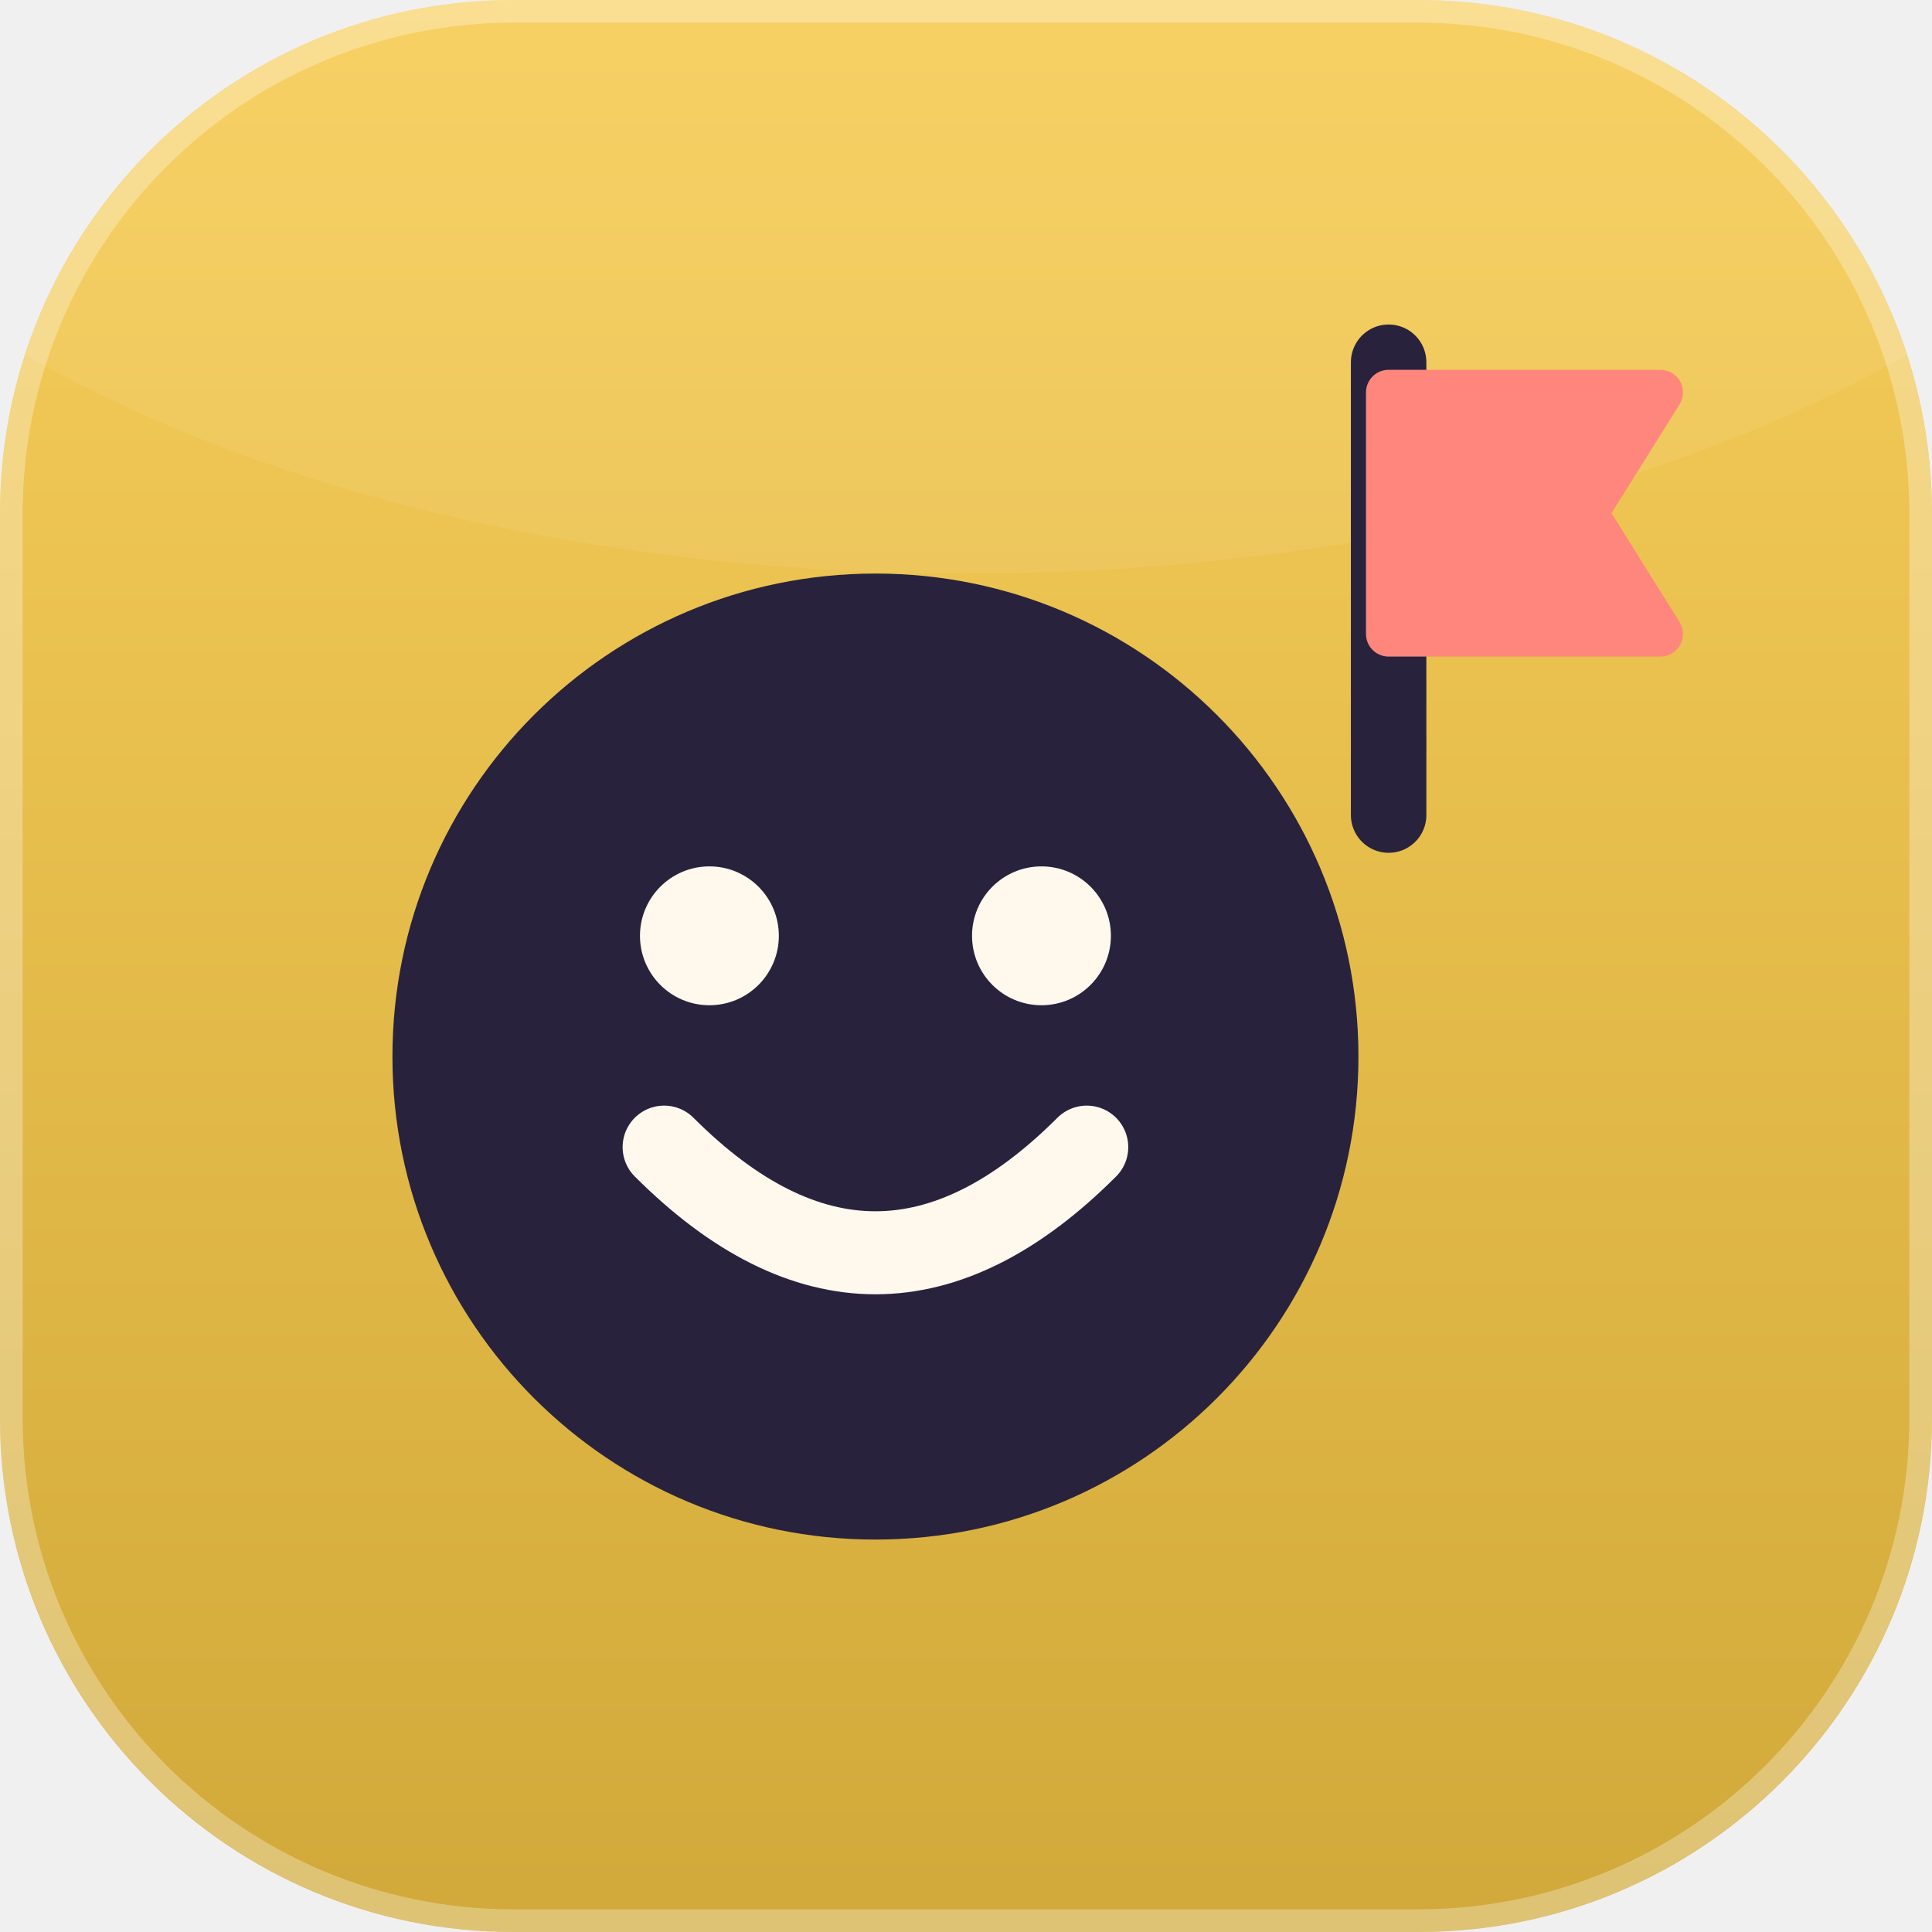
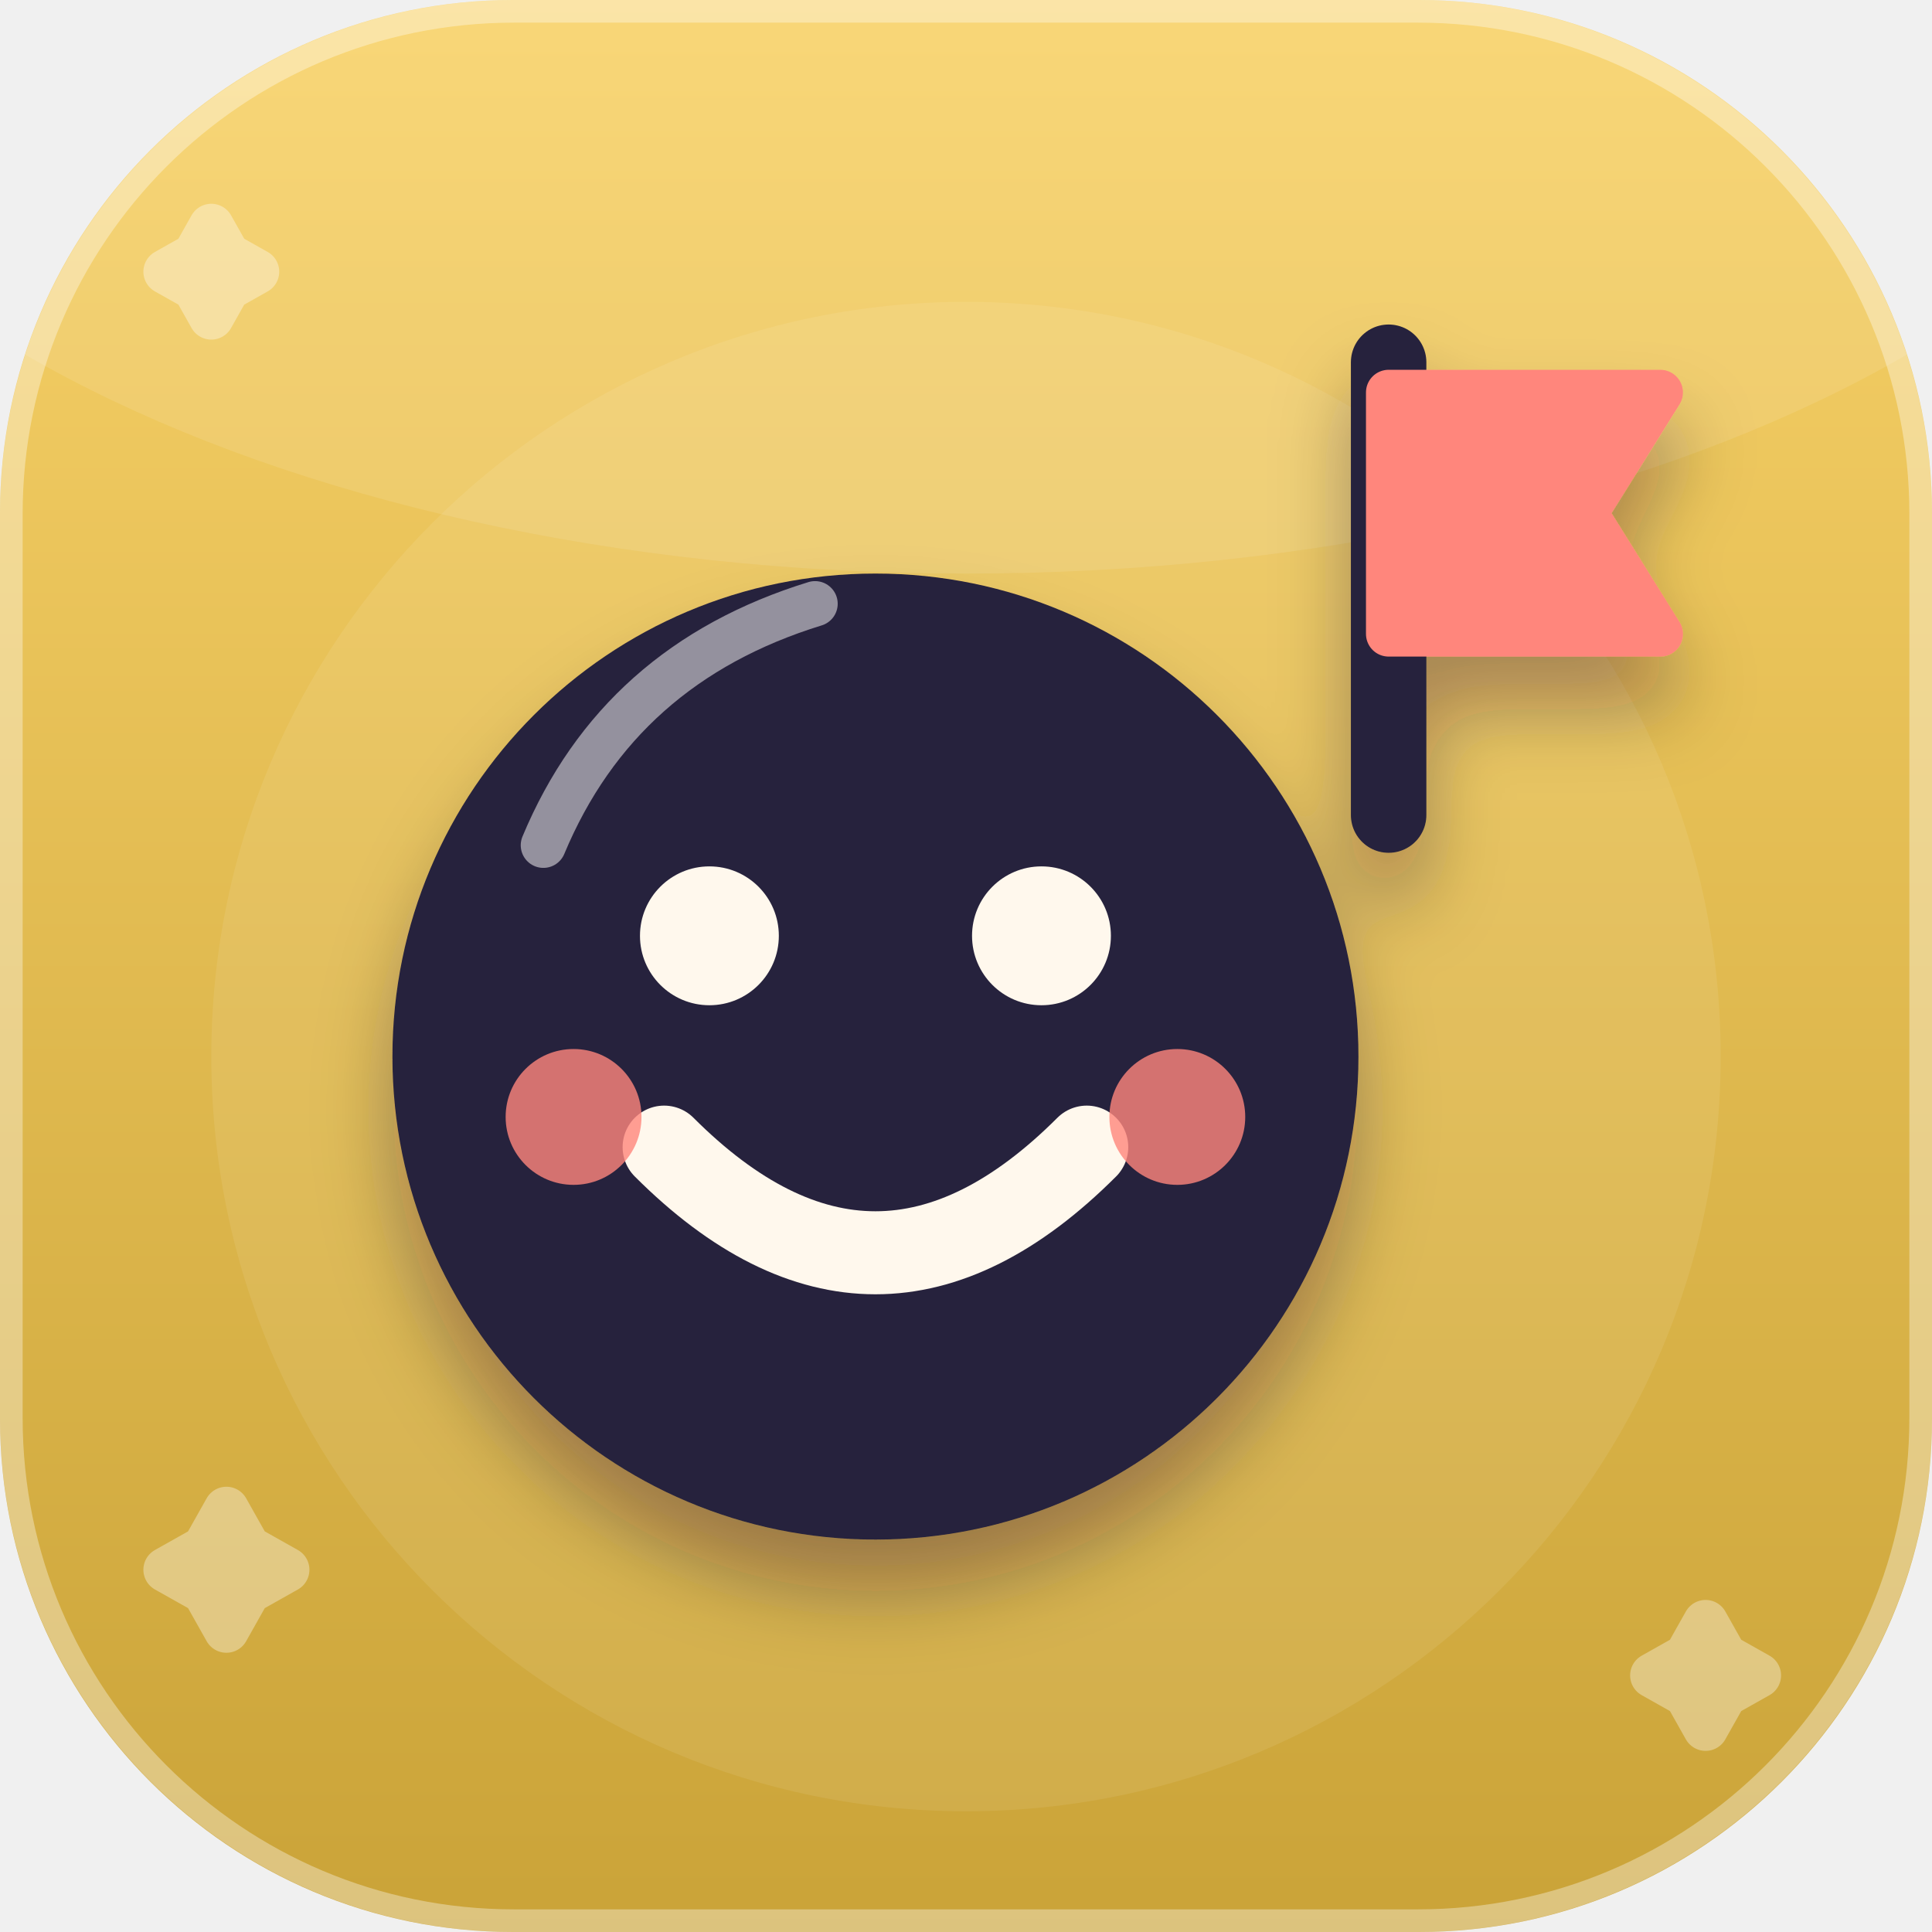
- <svg xmlns="http://www.w3.org/2000/svg" viewBox="0 0 128 128" fill="none">
+ <svg xmlns="http://www.w3.org/2000/svg" viewBox="0 0 128 128" fill="none" stroke-linecap="round" stroke-linejoin="round">
  <defs>
    <linearGradient id="b-emoji" x1="0" y1="0" x2="0" y2="1">
-       <stop offset="0" stop-color="#f7ce5a" />
-       <stop offset="1" stop-color="#d1a93a" />
+       <stop offset="0" stop-color="#f8d269" />
+       <stop offset="1" stop-color="#caa338" />
    </linearGradient>
    <clipPath id="c-emoji">
      <rect width="128" height="128" rx="34" />
    </clipPath>
+     <linearGradient id="p-emoji" x1="0" y1="0" x2="0" y2="1">
+       <stop offset="0" stop-color="#fffdf8" />
+       <stop offset="1" stop-color="#f4e4cd" />
+     </linearGradient>
+     <filter id="s-emoji" x="-20%" y="-20%" width="140%" height="140%">
+       <feDropShadow dx="0" dy="3.5" stdDeviation="2.5" flood-color="#140c28" flood-opacity=".32" />
+     </filter>
  </defs>
  <rect width="128" height="128" rx="34" fill="url(#b-emoji)" />
  <g clip-path="url(#c-emoji)">
-     <ellipse cx="64" cy="-6" rx="84" ry="44" fill="#fff" fill-opacity=".07" />
+     <ellipse cx="64" cy="-6" rx="84" ry="44" fill="#fff" fill-opacity=".1" />
+     <circle cx="64" cy="70" r="50" fill="#fff" fill-opacity=".08" />
+     <g opacity=".35">
+       <path d="M15 100L16.44 102.56L19 104L16.44 105.44L15 108L13.56 105.44L11 104L13.56 102.56Z" fill="#fff" stroke="#fff" stroke-width="3" />
+     </g>
+     <g opacity=".35">
+       <path d="M113 107.5L114.26 109.74L116.5 111L114.26 112.26L113 114.5L111.74 112.26L109.5 111L111.74 109.74Z" fill="#fff" stroke="#fff" stroke-width="3" />
+     </g>
+     <g opacity=".35">
+       <path d="M14 15L15.08 16.92L17 18L15.08 19.08L14 21L12.92 19.08L11 18L12.92 16.92Z" fill="#fff" stroke="#fff" stroke-width="3" />
+     </g>
+     <g filter="url(#s-emoji)">
+       <g class="bo">
+         <circle cx="58" cy="70" r="32" fill="#28223d" />
+         <g class="bl">
+           <circle cx="47" cy="62" r="4.6" fill="#fff8ed" />
+           <circle cx="69" cy="62" r="4.6" fill="#fff8ed" />
+         </g>
+         <path d="M44 76q14 14 28 0" stroke="#fff8ed" stroke-width="5.5" fill="none" />
+         <circle cx="38" cy="74" r="4.5" fill="#ff867c" fill-opacity=".8" />
+         <circle cx="78" cy="74" r="4.5" fill="#ff867c" fill-opacity=".8" />
+         <path d="M36 56q5-12 18-16" stroke="#fff" stroke-opacity=".5" stroke-width="3" fill="none" />
+       </g>
+       <path d="M92 24V54" stroke="#28223d" stroke-width="5" fill="none" />
+       <g class="wv">
+         <path d="M92 26h18l-5 8 5 8H92z" fill="#ff867c" stroke="#ff867c" stroke-width="3" />
+       </g>
+     </g>
  </g>
-   <circle cx="58" cy="70" r="32" fill="#28223d" />
-   <g class="bl">
-     <circle cx="47" cy="62" r="4.6" fill="#fff8ed" />
-     <circle cx="69" cy="62" r="4.6" fill="#fff8ed" />
-   </g>
-   <path d="M44 76q14 14 28 0" stroke="#fff8ed" stroke-width="5.5" stroke-linecap="round" stroke-linejoin="round" fill="none" />
-   <path d="M92 24V54" stroke="#28223d" stroke-width="5" stroke-linecap="round" stroke-linejoin="round" fill="none" />
-   <g class="wv">
-     <path d="M92 26h18l-5 8 5 8H92z" fill="#ff867c" stroke="#ff867c" stroke-width="3" stroke-linejoin="round" />
-   </g>
-   <rect x=".75" y=".75" width="126.5" height="126.5" rx="33.3" stroke="#fff" stroke-opacity=".3" stroke-width="1.5" />
+   <rect x=".75" y=".75" width="126.5" height="126.5" rx="33.3" stroke="#fff" stroke-opacity=".35" stroke-width="1.5" />
</svg>
